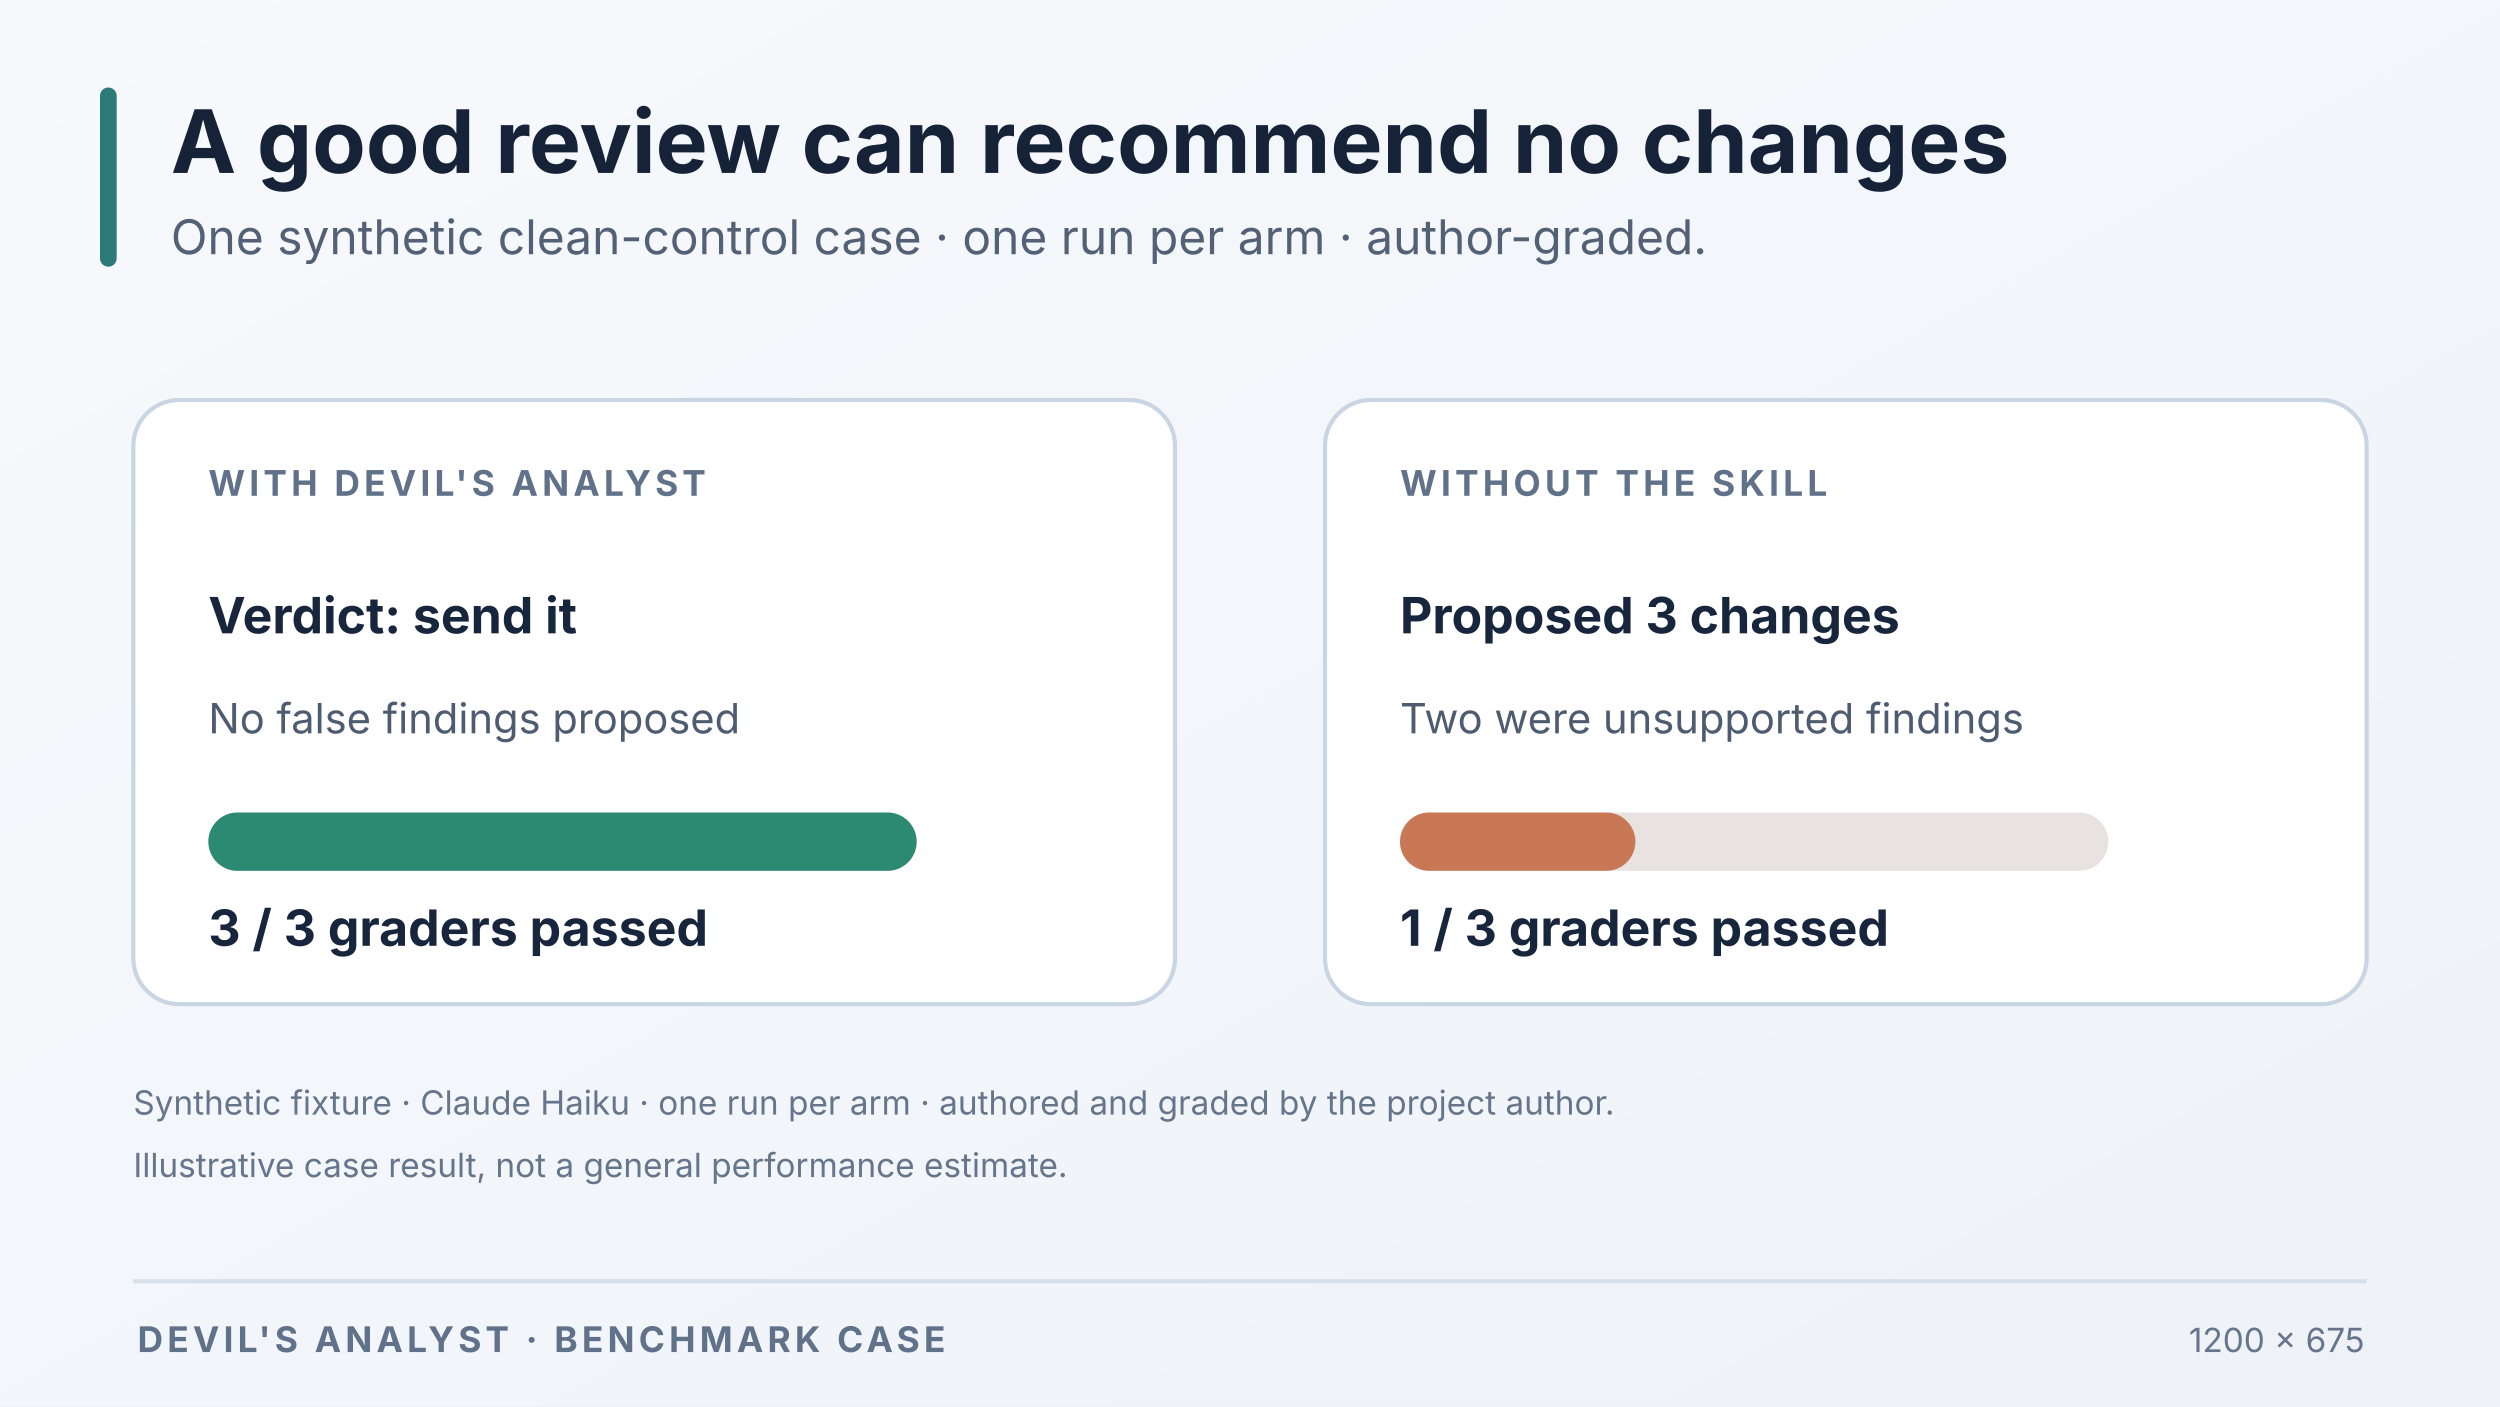
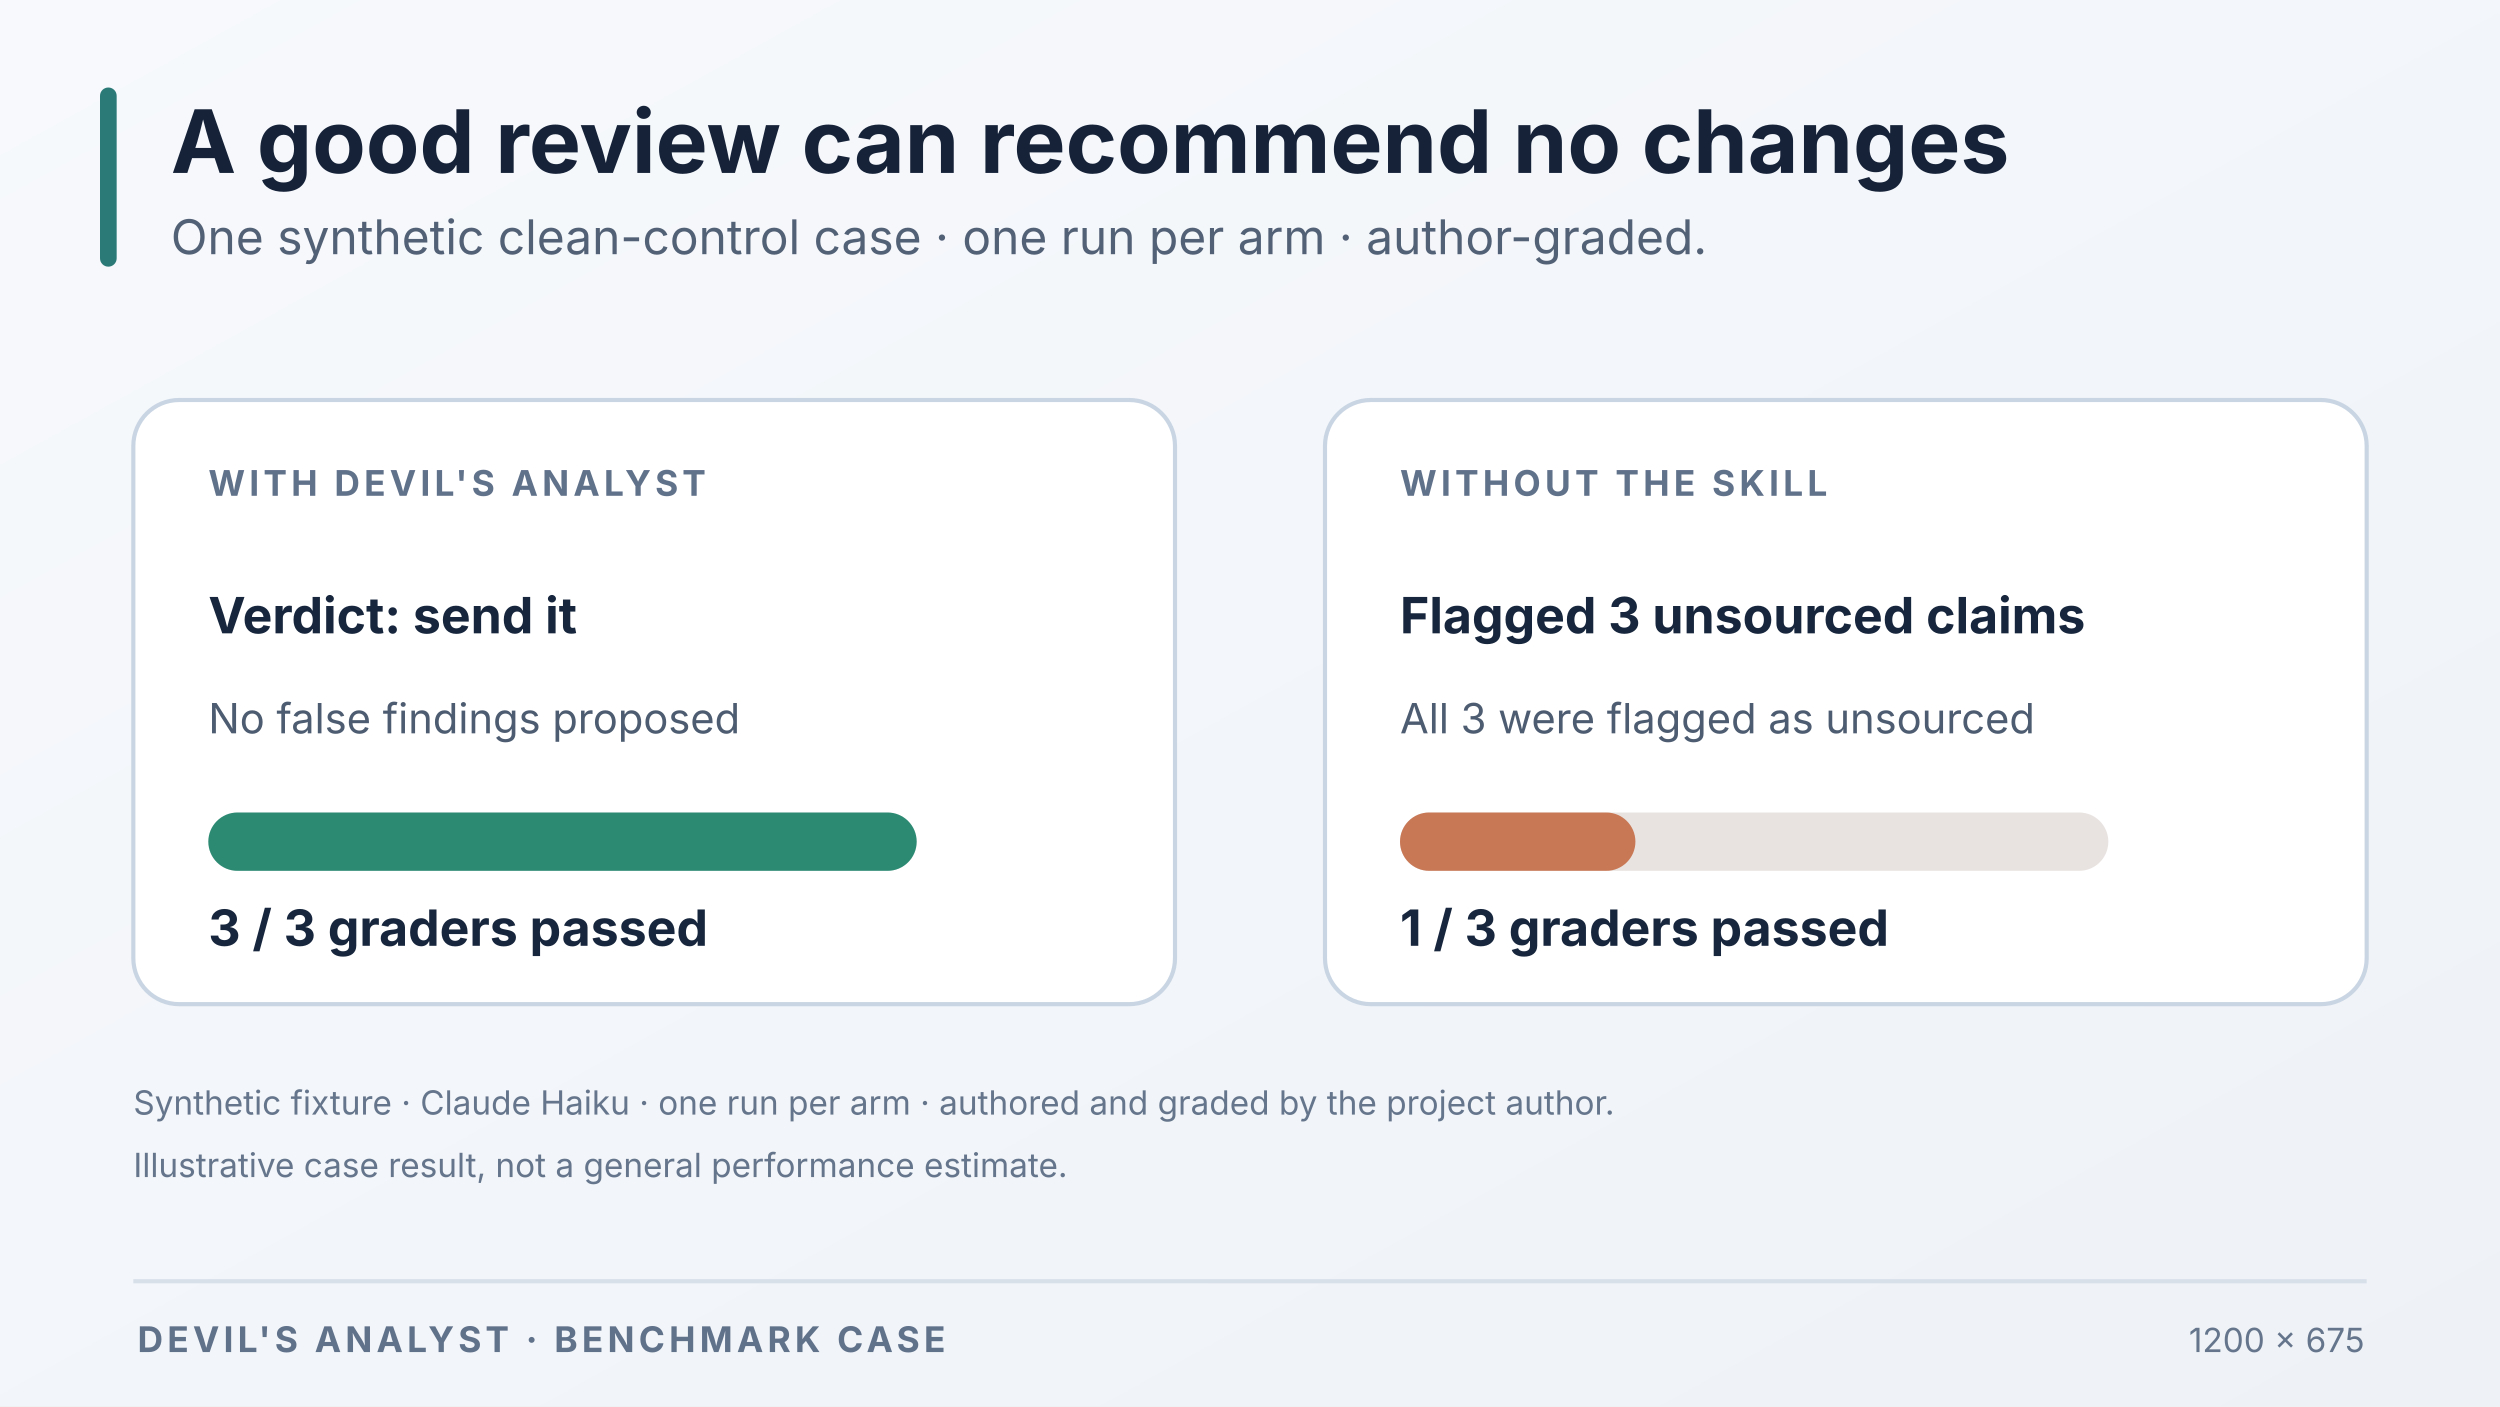
<svg xmlns="http://www.w3.org/2000/svg" width="1200" height="675" viewBox="0 0 1200 675" role="img" aria-labelledby="title desc">
  <defs>
    <linearGradient id="bg" x1="0" y1="0" x2="1" y2="1">
      <stop offset="0" stop-color="#F7F9FC" />
      <stop offset="1" stop-color="#EEF2F7" />
    </linearGradient>
    <style>
    .h{font:700 42px Inter,Arial,sans-serif;fill:#152238}
    .sub{font:400 23px Inter,Arial,sans-serif;fill:#536176}
    .k{font:700 17px Inter,Arial,sans-serif;letter-spacing:2px;fill:#60718A}
    .label{font:700 24px Inter,Arial,sans-serif;fill:#17263C}
    .body{font:400 20px Inter,Arial,sans-serif;fill:#4D5C70}
    .small{font:400 16px Inter,Arial,sans-serif;fill:#65758B}
    .mono{font:600 18px ui-monospace,Menlo,Consolas,monospace;fill:#24364E}
  </style>
  </defs>
  <rect width="1200" height="675" fill="url(#bg)" />
  <rect x="48" y="42" width="8" height="86" rx="4" fill="#2C7A78" />
  <text x="82" y="83" class="h">A good review can recommend no changes</text>
  <text x="82" y="122" class="sub">One synthetic clean-control case · one run per arm · author-graded.</text>
  <rect x="64" y="192" width="500" height="290" rx="22" fill="#FFFFFF" stroke="#C9D5E3" stroke-width="2" />
  <text x="100" y="238" class="k">WITH DEVIL'S ANALYST</text>
  <text x="100" y="304" class="label">Verdict: send it</text>
  <text x="100" y="352" class="body">No false findings proposed</text>
  <rect x="100" y="390" width="340" height="28" rx="14" fill="#DDE8E5" />
  <rect x="100" y="390" width="340" height="28" rx="14" fill="#2C8A73" />
  <text x="100" y="454" class="label">3 / 3 graders passed</text>
  <rect x="636" y="192" width="500" height="290" rx="22" fill="#FFFFFF" stroke="#C9D5E3" stroke-width="2" />
  <text x="672" y="238" class="k">WITHOUT THE SKILL</text>
-   <text x="672" y="304" class="label">Proposed 3 changes</text>
-   <text x="672" y="352" class="body">Two were unsupported findings</text>
+   <text x="672" y="304" class="label">Flagged 3 unsourced claims</text>
+   <text x="672" y="352" class="body">All 3 were flagged as unsourced</text>
  <rect x="672" y="390" width="340" height="28" rx="14" fill="#E8E3E1" />
  <rect x="672" y="390" width="113" height="28" rx="14" fill="#C97855" />
  <text x="672" y="454" class="label">1 / 3 graders passed</text>
  <text x="64" y="535" class="small">Synthetic fixture · Claude Haiku · one run per arm · authored and graded by the project author.</text>
  <text x="64" y="565" class="small">Illustrative case result, not a general performance estimate.</text>
  <line x1="64" y1="615" x2="1136" y2="615" stroke="#D7DFE9" stroke-width="2" />
  <text x="66" y="649" class="k">DEVIL'S ANALYST · BENCHMARK CASE</text>
  <text x="1135" y="649" text-anchor="end" class="small">1200 × 675</text>
</svg>
